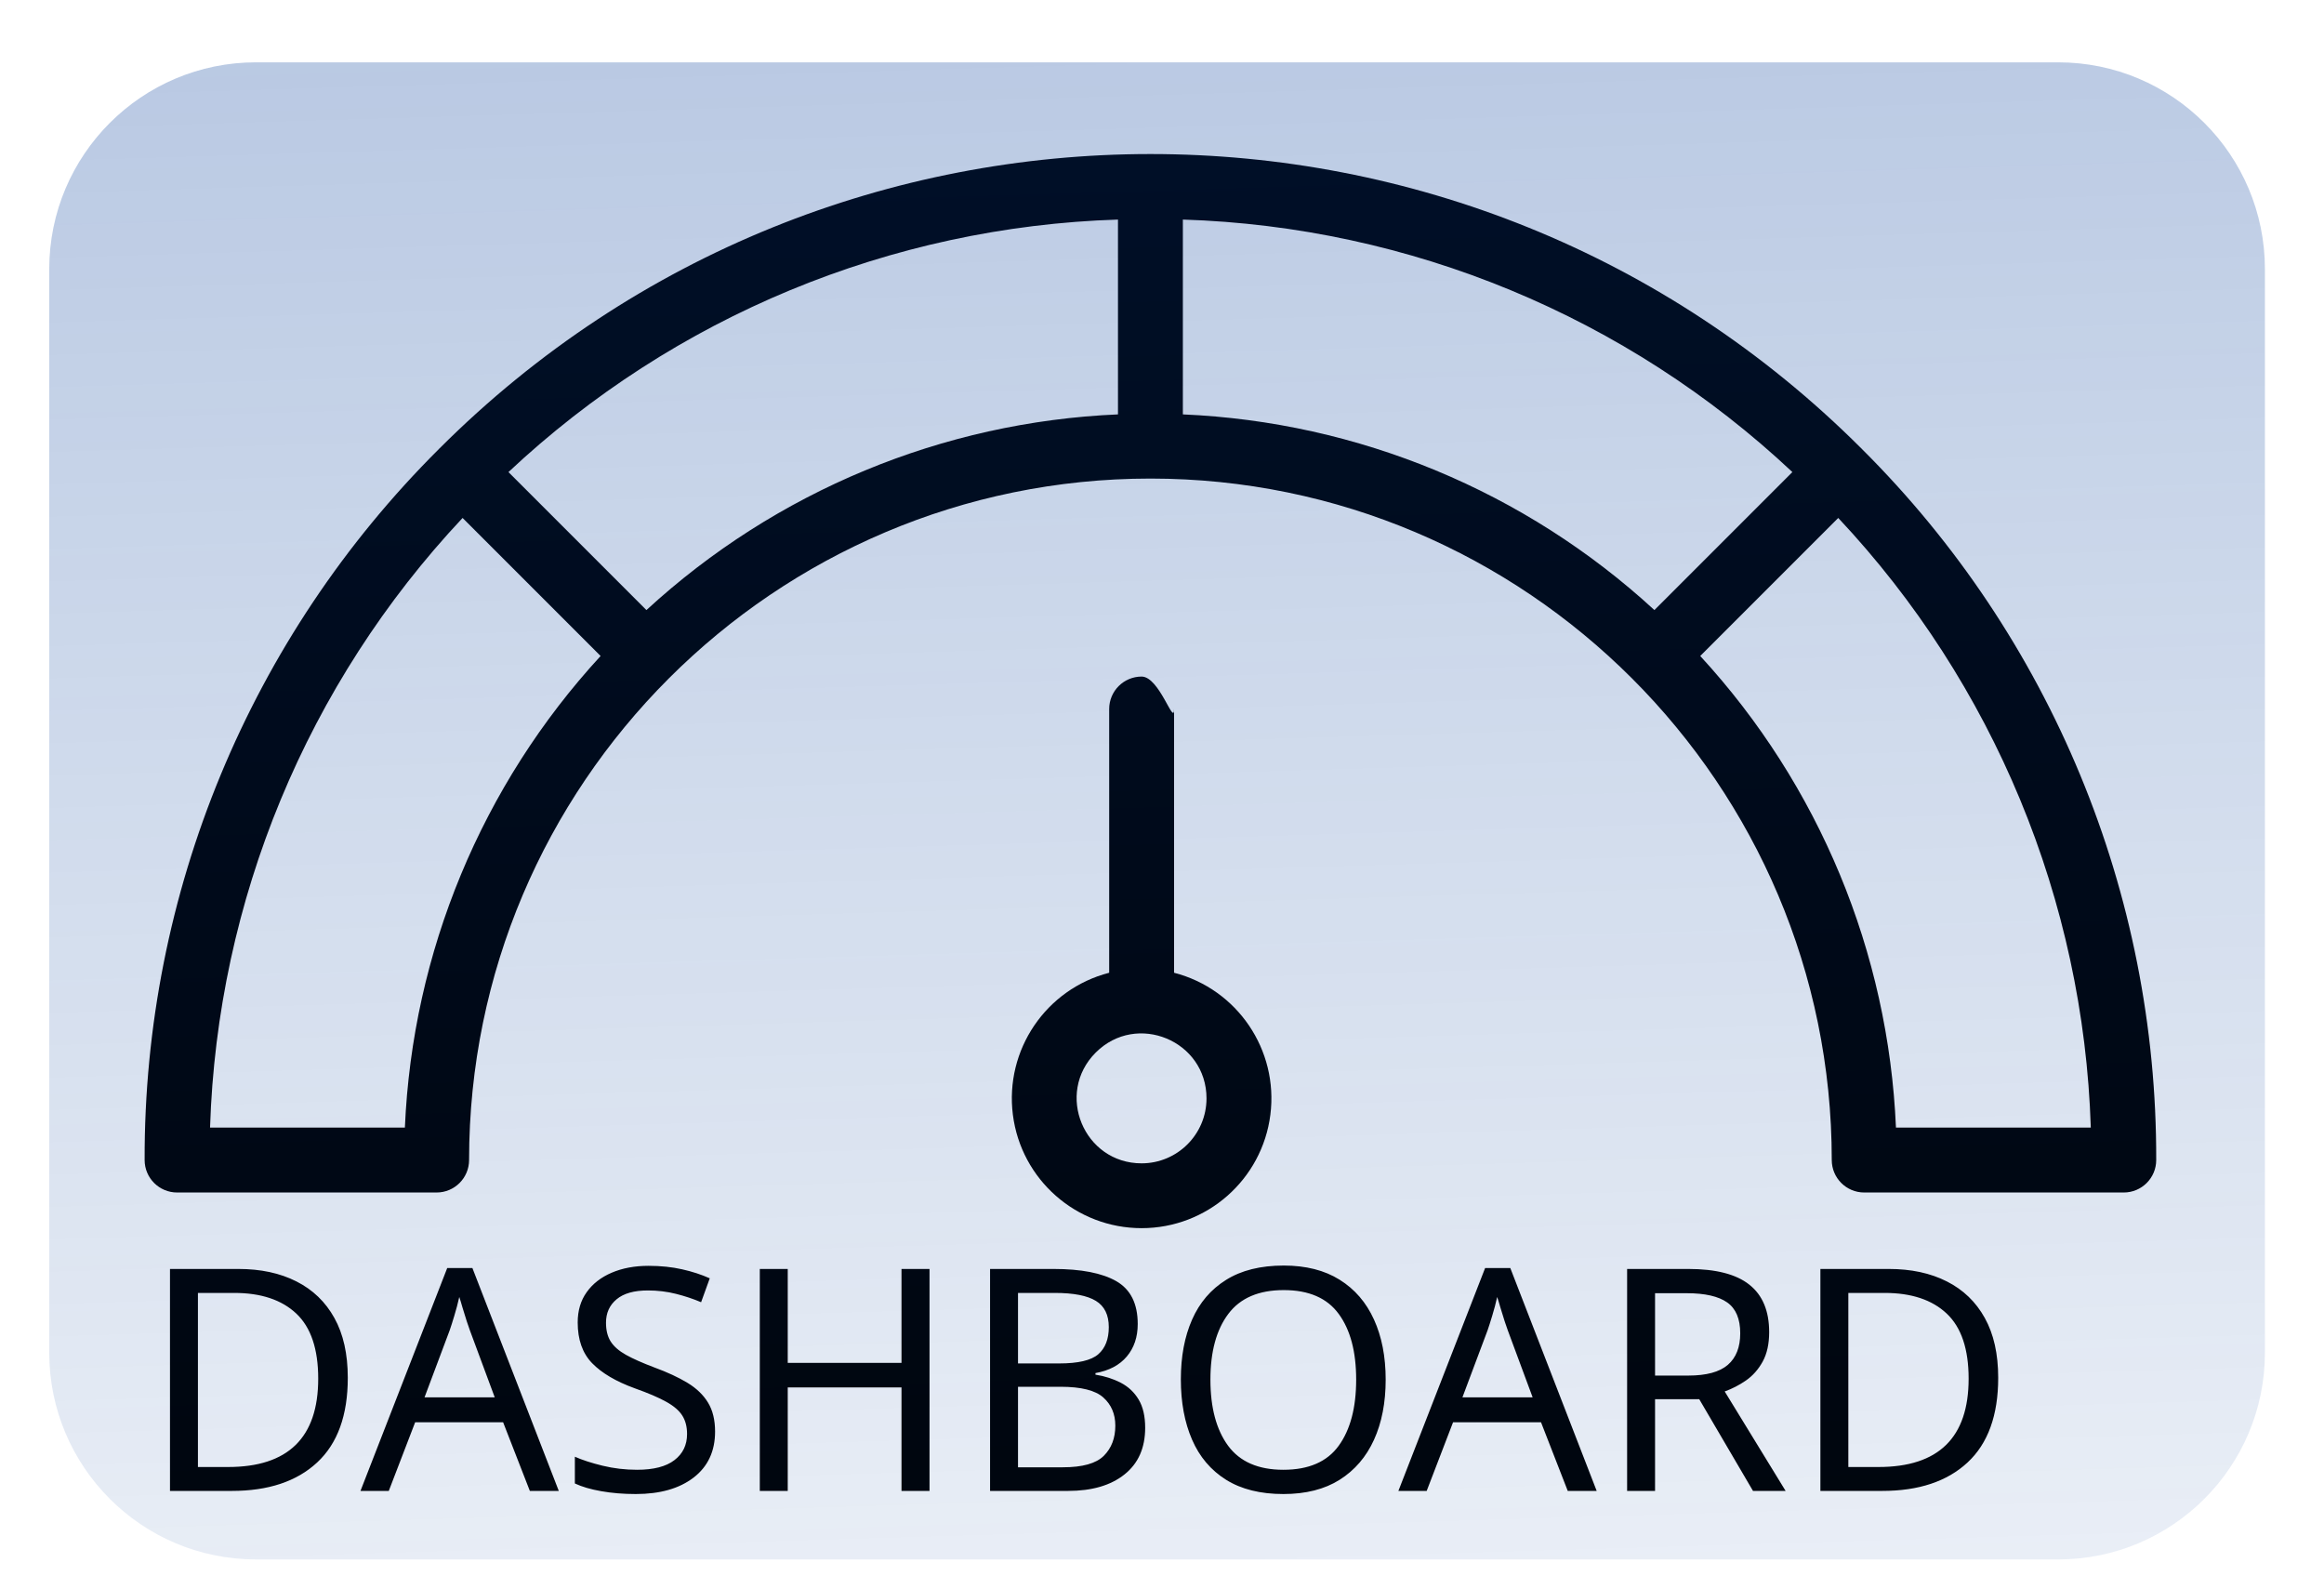
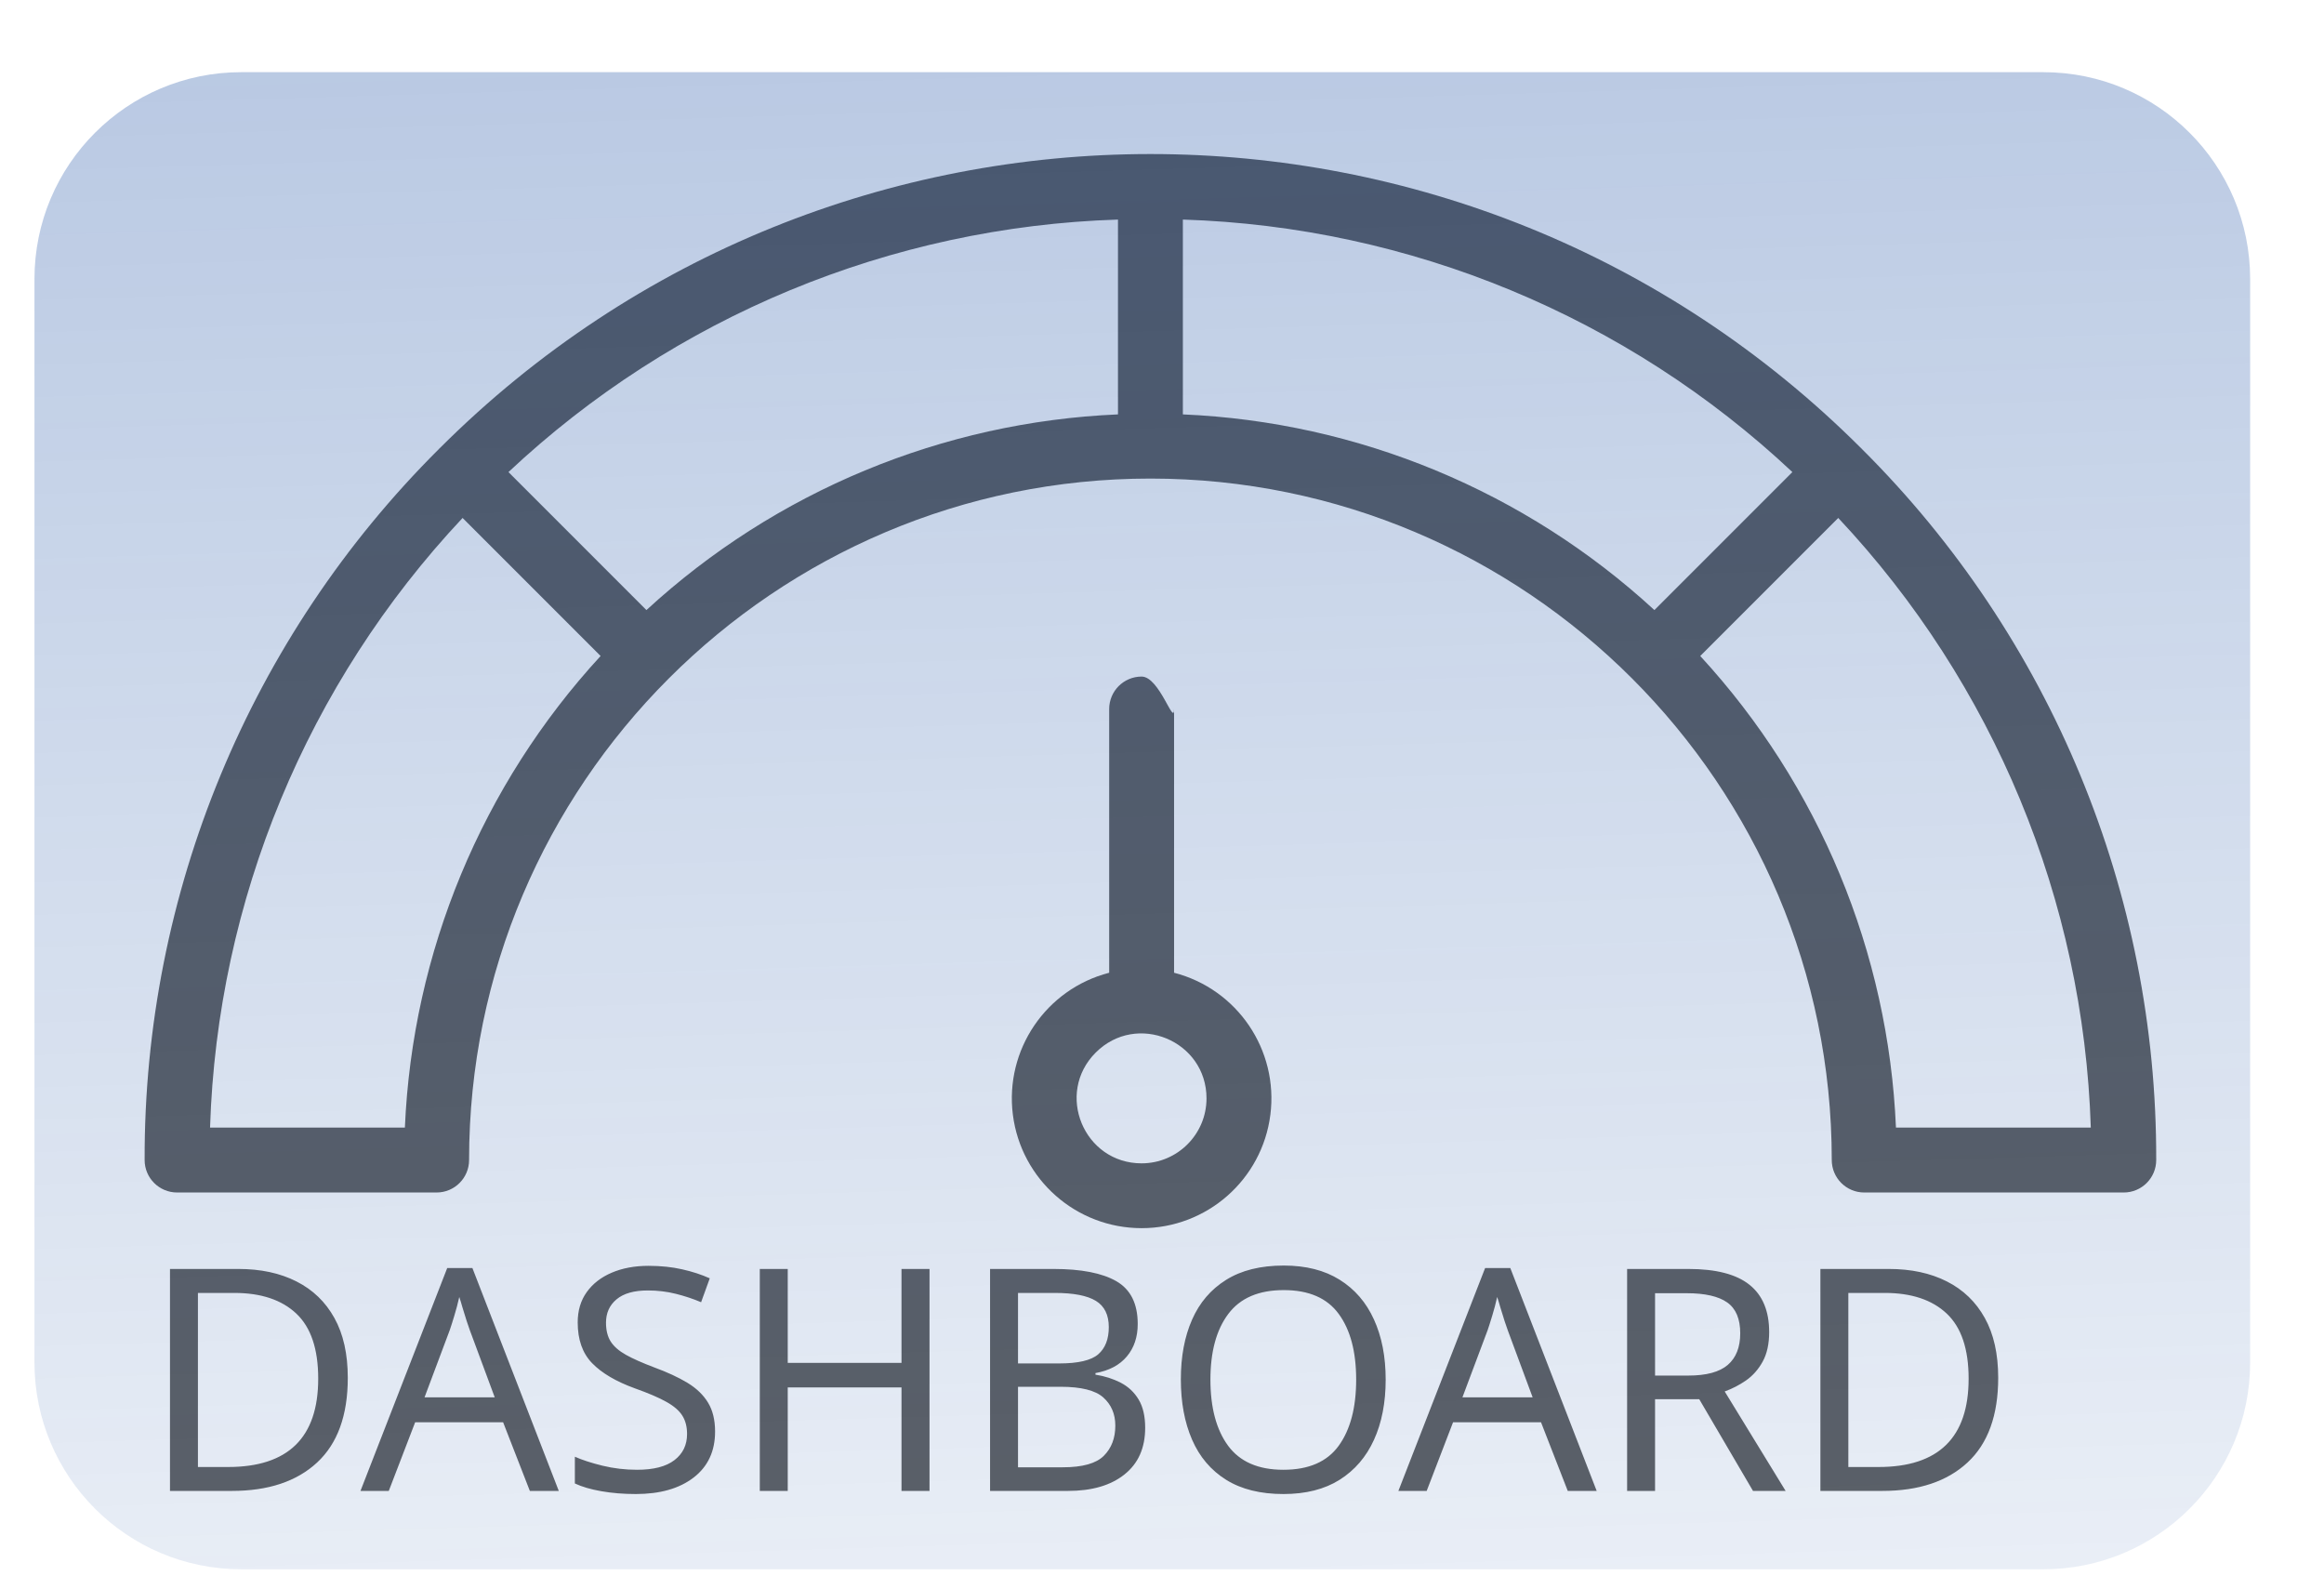
<svg xmlns="http://www.w3.org/2000/svg" xmlns:ns1="http://www.openswatchbook.org/uri/2009/osb" xmlns:xlink="http://www.w3.org/1999/xlink" width="512" height="350" viewBox="0 0 512 350" version="1.1" id="svg883">
  <defs id="defs887">
    <linearGradient id="linearGradient2964">
      <stop style="stop-color:#003a98;stop-opacity:1;" offset="0" id="stop2960" />
      <stop style="stop-color:#003a98;stop-opacity:0;" offset="1" id="stop2962" />
    </linearGradient>
    <linearGradient id="linearGradient2926" ns1:paint="solid">
      <stop style="stop-color:#000000;stop-opacity:1;" offset="0" id="stop2924" />
    </linearGradient>
    <linearGradient xlink:href="#linearGradient2964" id="linearGradient2966" x1="256.669" y1="-99.085" x2="274.856" y2="506.203" gradientUnits="userSpaceOnUse" />
+     <linearGradient gradientTransform="translate(-3.254237,2.169487)" xlink:href="#linearGradient2964" id="linearGradient2966-8" x1="256.669" y1="-99.085" x2="274.856" y2="506.203" gradientUnits="userSpaceOnUse" />
  </defs>
-   <g id="g881" transform="matrix(0.8934891,0,0,0.8934891,22.77798,-73.28649)">
-     <path d="m 433.629,192.74 c -0.03,-0.04 -0.06,-0.07 -0.09,-0.11 -0.03,-0.04 -0.07,-0.06 -0.11,-0.09 a 247.988,247.988 0 0 0 -350.52,0 c -0.04,0.03 -0.07,0.06 -0.11,0.09 -0.04,0.03 -0.06,0.07 -0.09,0.11 a 246.355,246.355 0 0 0 -72.54,175.26 8,8 0 0 0 8,8 h 64 a 8,8 0 0 0 8,-8 c 0,-92.64 75.36,-168 168,-168 92.64,0 168,75.36 168,168 a 8,8 0 0 0 8,8 h 64 a 8,8 0 0 0 8,-8 246.355,246.355 0 0 0 -72.54,-175.26 z M 74.339,360 h -48.04 a 230.228,230.228 0 0 1 62.27,-150.29 l 34.03,34.03 A 183.3,183.3 0 0 0 74.339,360 Z M 250.169,184.18 a 183.359,183.359 0 0 0 -116.27,48.24 L 99.879,198.4 A 230.208,230.208 0 0 1 250.169,136.15 Z m 16,0 v -48.03 a 230.208,230.208 0 0 1 150.29,62.25 l -34.02,34.02 a 183.359,183.359 0 0 0 -116.27,-48.24 z m 175.83,175.82 a 183.3,183.3 0 0 0 -48.26,-116.26 l 34.03,-34.03 a 230.228,230.228 0 0 1 62.27,150.29 z" id="path877" />
-     <path d="m 264,321.827 c 0,-93.419 0,-127.588 0,-65.013 0,4.418 -3.582,-8 -8,-8 -4.418,0 -8,3.582 -8,8 v 65.013 c -15.602,4.029 -25.775,19.031 -23.745,35.013 2.031,15.982 15.631,27.954 31.745,27.954 16.113,0 29.714,-11.972 31.745,-27.954 2.031,-15.982 -8.142,-30.984 -23.745,-35.013 z m -8,46.987 c -14.255,0 -21.392,-17.234 -11.313,-27.313 C 254.766,331.422 272,338.558 272,352.814 c -0.011,8.832 -7.168,15.99 -16,16 z" id="path879" />
+   <g id="g881" transform="matrix(0.8934891,0,0,0.8934891,22.77798,-73.28649)" style="opacity:0.612">
+     <path d="m 433.629,192.74 c -0.03,-0.04 -0.06,-0.07 -0.09,-0.11 -0.03,-0.04 -0.07,-0.06 -0.11,-0.09 a 247.988,247.988 0 0 0 -350.52,0 c -0.04,0.03 -0.07,0.06 -0.11,0.09 -0.04,0.03 -0.06,0.07 -0.09,0.11 a 246.355,246.355 0 0 0 -72.54,175.26 8,8 0 0 0 8,8 h 64 a 8,8 0 0 0 8,-8 c 0,-92.64 75.36,-168 168,-168 92.64,0 168,75.36 168,168 a 8,8 0 0 0 8,8 h 64 a 8,8 0 0 0 8,-8 246.355,246.355 0 0 0 -72.54,-175.26 z M 74.339,360 h -48.04 a 230.228,230.228 0 0 1 62.27,-150.29 l 34.03,34.03 A 183.3,183.3 0 0 0 74.339,360 Z M 250.169,184.18 a 183.359,183.359 0 0 0 -116.27,48.24 L 99.879,198.4 A 230.208,230.208 0 0 1 250.169,136.15 Z m 16,0 v -48.03 a 230.208,230.208 0 0 1 150.29,62.25 l -34.02,34.02 a 183.359,183.359 0 0 0 -116.27,-48.24 z m 175.83,175.82 a 183.3,183.3 0 0 0 -48.26,-116.26 l 34.03,-34.03 a 230.228,230.228 0 0 1 62.27,150.29 z" id="path877" style="" />
+     <path d="m 264,321.827 c 0,-93.419 0,-127.588 0,-65.013 0,4.418 -3.582,-8 -8,-8 -4.418,0 -8,3.582 -8,8 v 65.013 c -15.602,4.029 -25.775,19.031 -23.745,35.013 2.031,15.982 15.631,27.954 31.745,27.954 16.113,0 29.714,-11.972 31.745,-27.954 2.031,-15.982 -8.142,-30.984 -23.745,-35.013 z m -8,46.987 c -14.255,0 -21.392,-17.234 -11.313,-27.313 C 254.766,331.422 272,338.558 272,352.814 c -0.011,8.832 -7.168,15.99 -16,16 z" id="path879" style="" />
  </g>
-   <text xml:space="preserve" style="font-style:normal;font-variant:normal;font-weight:normal;font-stretch:normal;font-size:68.462px;line-height:1.25;font-family:sans-serif;-inkscape-font-specification:'sans-serif, Normal';font-variant-ligatures:normal;font-variant-caps:normal;font-variant-numeric:normal;font-feature-settings:normal;text-align:start;letter-spacing:0px;word-spacing:0px;writing-mode:lr-tb;text-anchor:start;fill:#000000;fill-opacity:1;stroke:none;stroke-width:0.917" x="30.809" y="328.399" id="text1436">
-     <tspan id="tspan1434" x="30.809" y="328.399" style="font-style:normal;font-variant:normal;font-weight:normal;font-stretch:normal;font-size:68.462px;font-family:sans-serif;-inkscape-font-specification:'sans-serif, Normal';font-variant-ligatures:normal;font-variant-caps:normal;font-variant-numeric:normal;font-feature-settings:normal;text-align:start;writing-mode:lr-tb;text-anchor:start;stroke-width:0.917">DASHBOARD</tspan>
+   <text xml:space="preserve" style="font-style:normal;font-variant:normal;font-weight:normal;font-stretch:normal;font-size:68.462px;line-height:1.25;font-family:sans-serif;-inkscape-font-specification:'sans-serif, Normal';font-variant-ligatures:normal;font-variant-caps:normal;font-variant-numeric:normal;font-feature-settings:normal;text-align:start;letter-spacing:0px;word-spacing:0px;writing-mode:lr-tb;text-anchor:start;fill:#000000;fill-opacity:1;stroke:none;stroke-width:0.917;opacity:0.612;" x="30.809" y="328.399" id="text1436">
+     <tspan id="tspan1434" x="30.809" y="328.399" style="font-style:normal;font-variant:normal;font-weight:normal;font-stretch:normal;font-size:68.462px;font-family:sans-serif;-inkscape-font-specification:'sans-serif, Normal';font-variant-ligatures:normal;font-variant-caps:normal;font-variant-numeric:normal;font-feature-settings:normal;text-align:start;writing-mode:lr-tb;text-anchor:start;stroke-width:0.917;">DASHBOARD</tspan>
  </text>
-   <rect style="opacity:0.332;fill:url(#linearGradient2966);fill-opacity:1;stroke:none;stroke-width:3;stroke-linejoin:round;stroke-miterlimit:4.1;stroke-dasharray:none;stroke-opacity:1;paint-order:markers stroke fill" id="rect1464" width="488.136" height="329.763" x="10.847" y="13.729" ry="45.559" />
+   <rect style="opacity:0.332;fill:url(#linearGradient2966-8);fill-opacity:1;stroke:none;stroke-width:3;stroke-linejoin:round;stroke-miterlimit:4.1;stroke-dasharray:none;stroke-opacity:1;paint-order:markers stroke fill" id="rect1464" width="488.136" height="329.763" x="7.593" y="15.898" ry="45.559" />
</svg>
